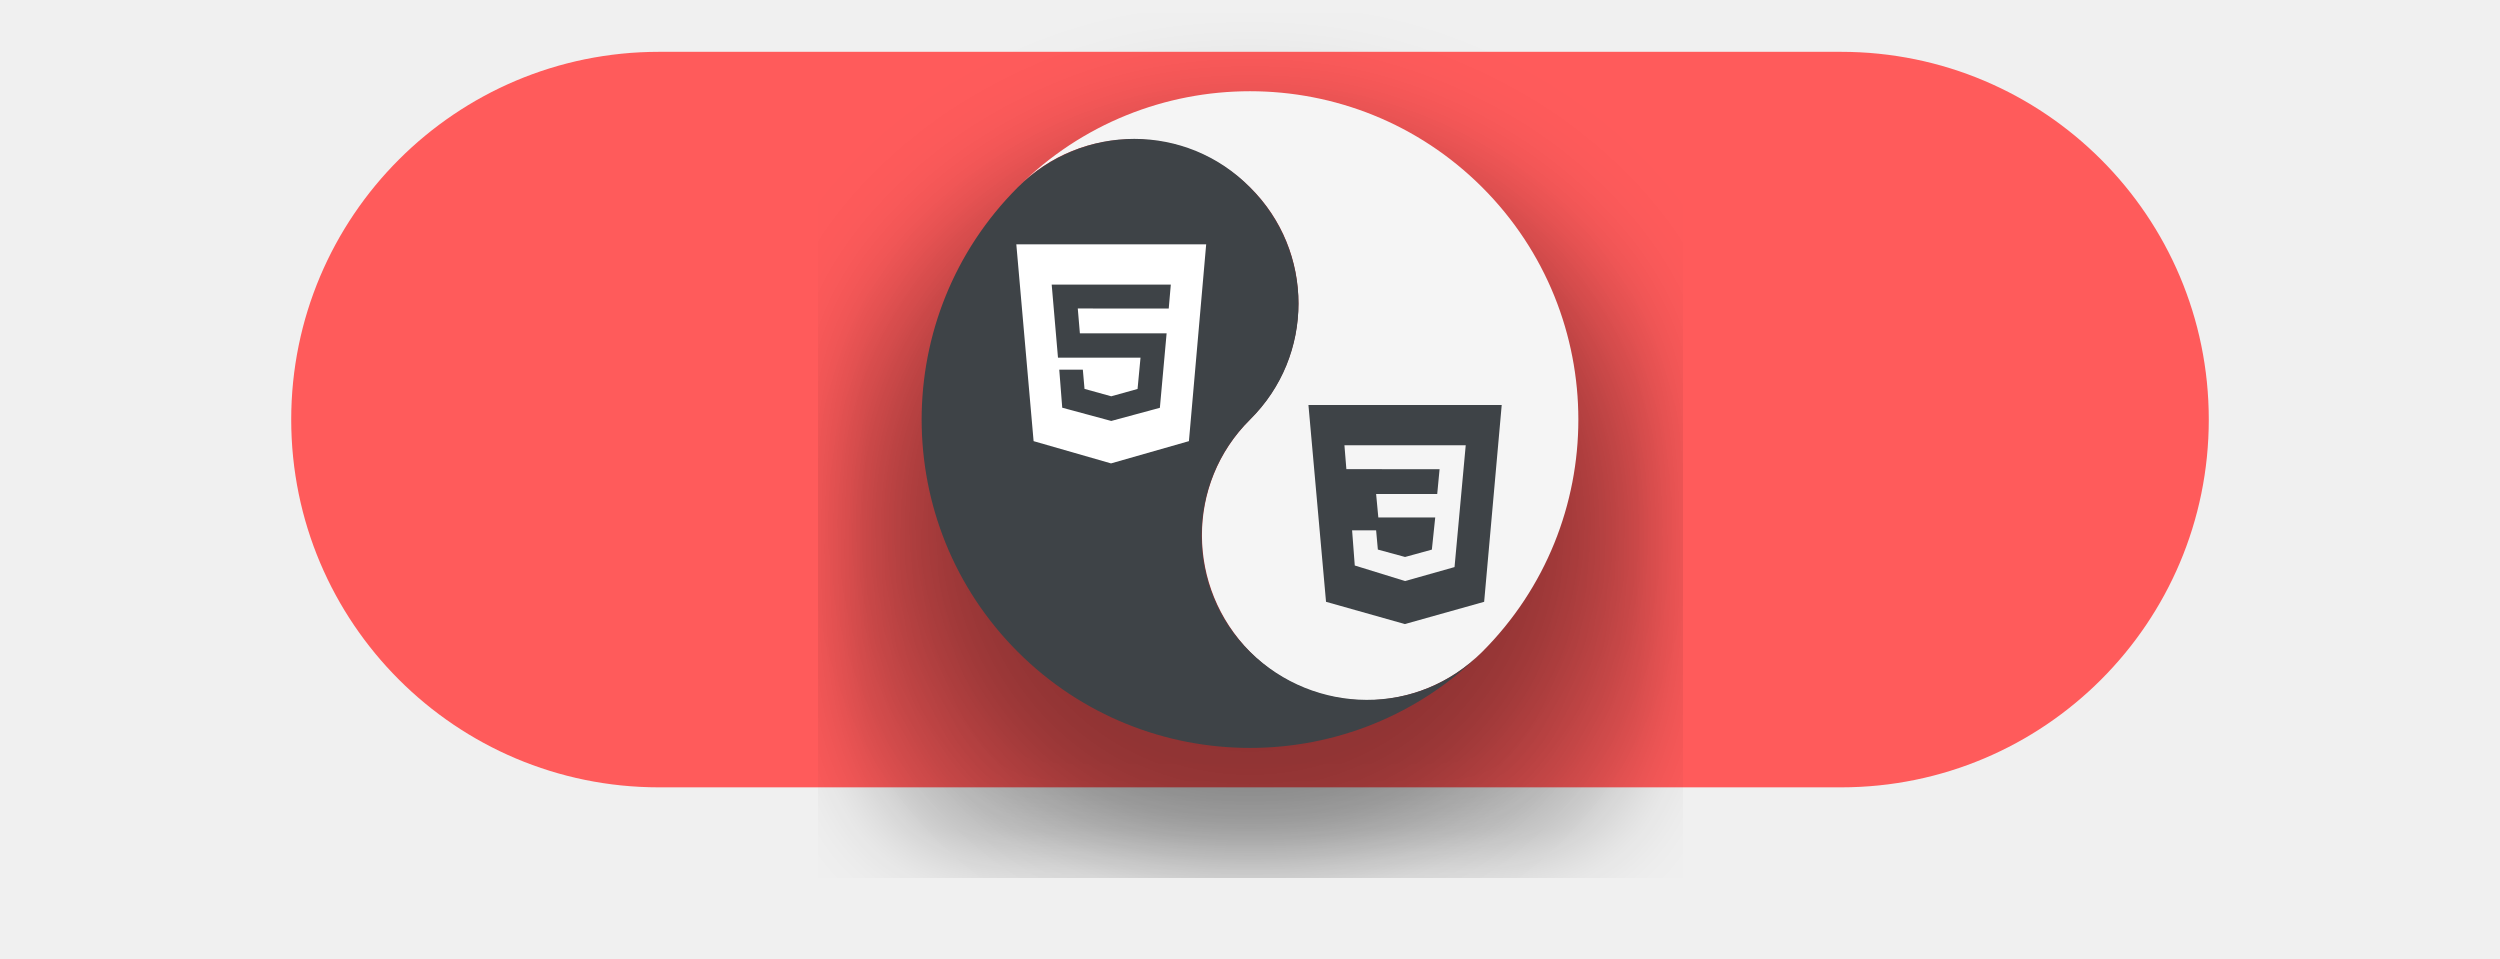
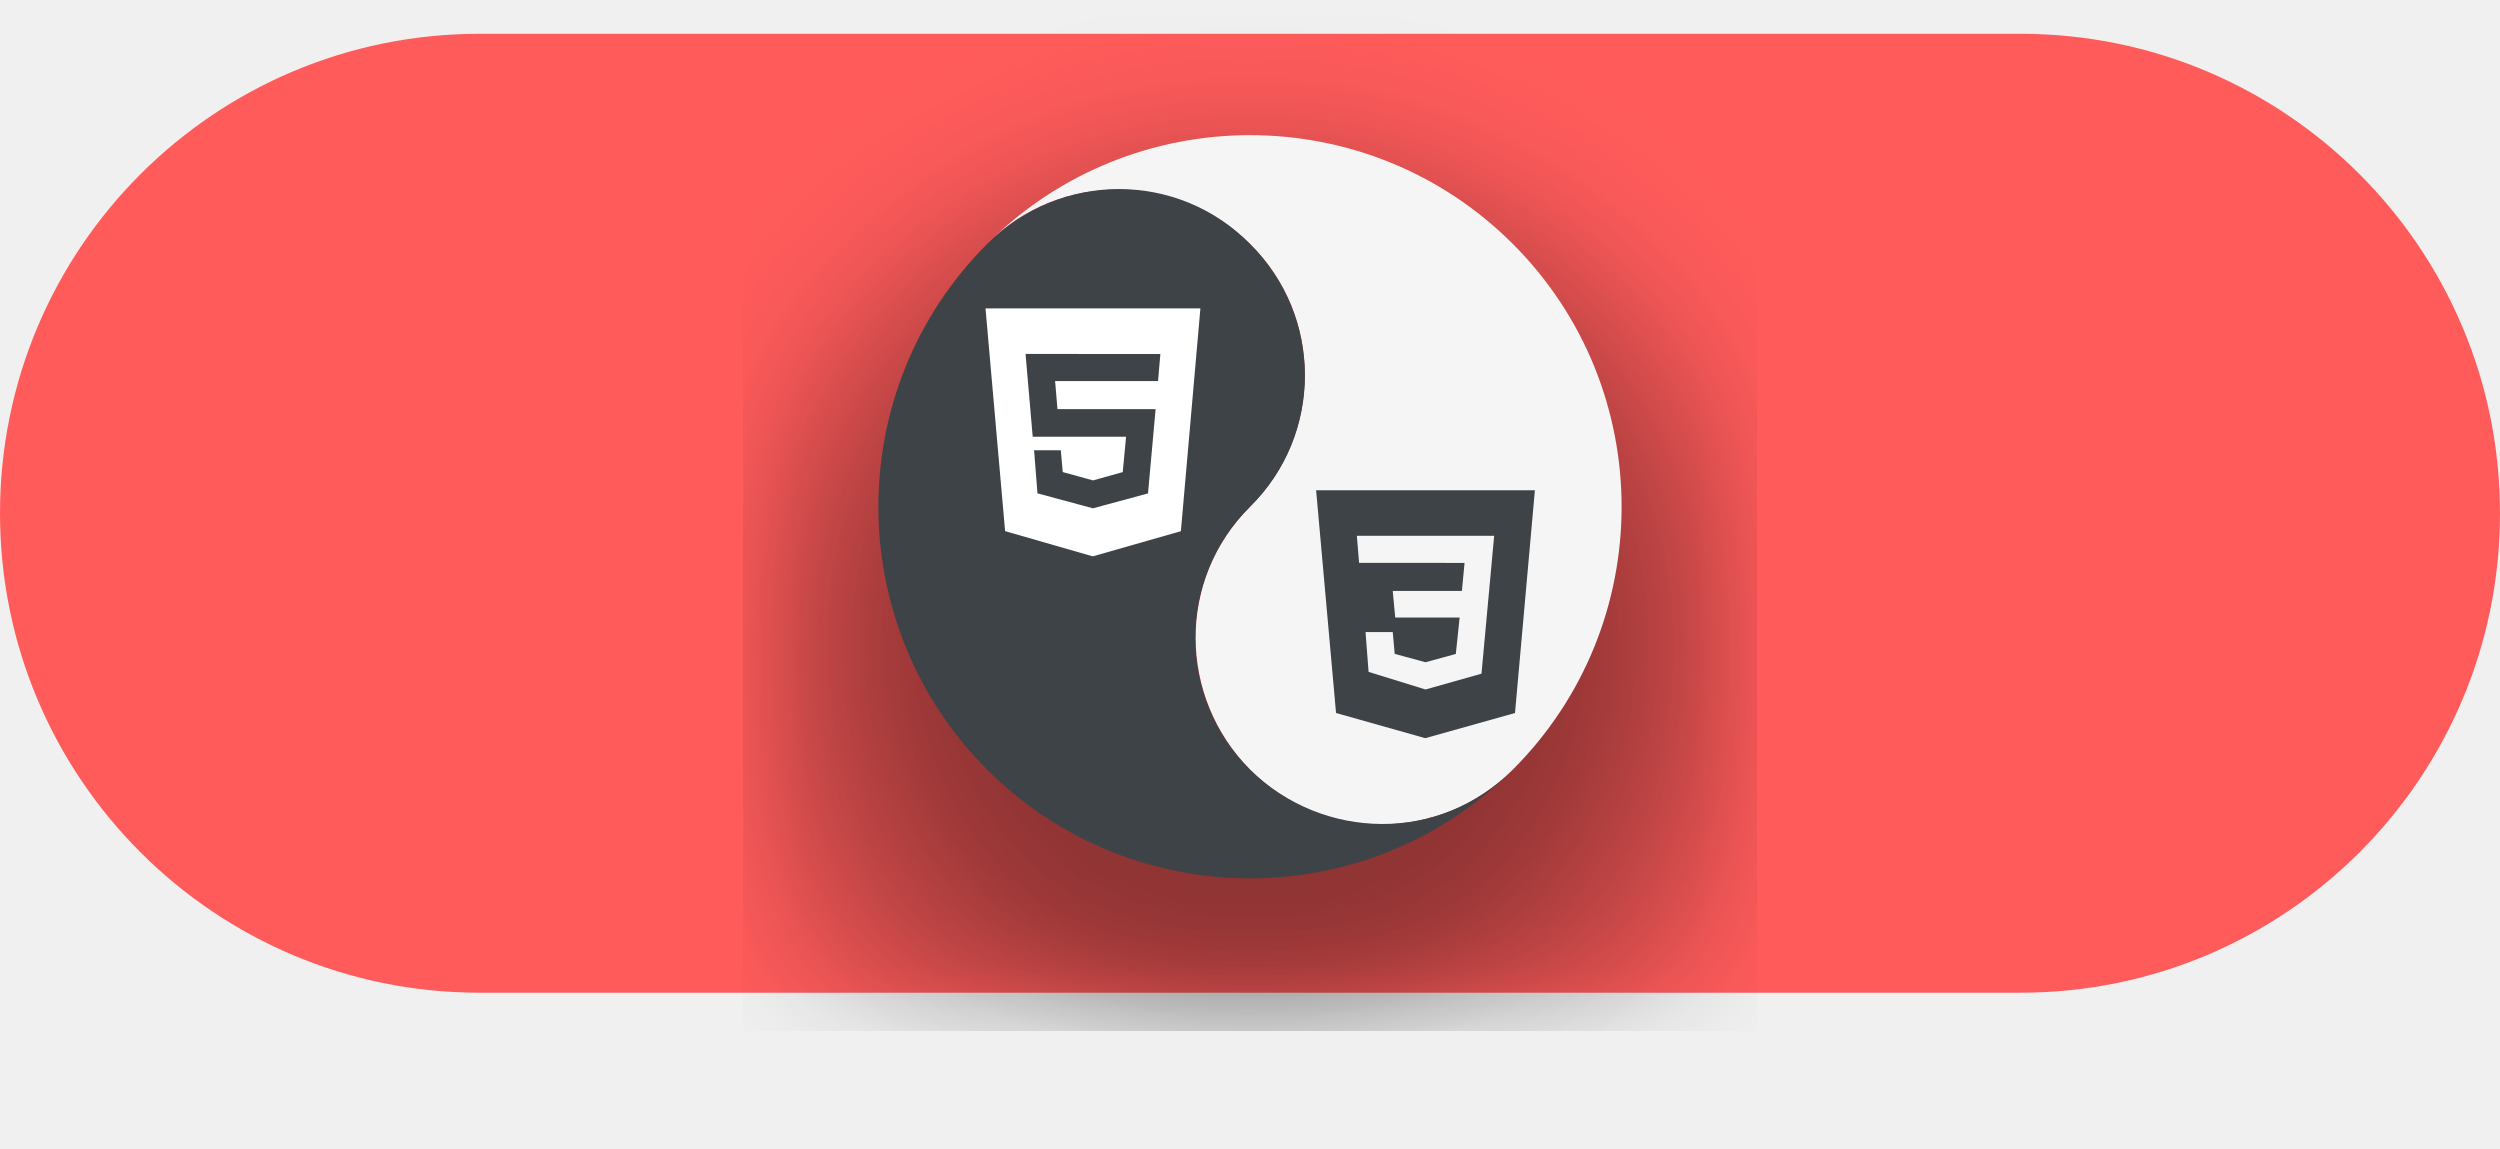
- <svg xmlns="http://www.w3.org/2000/svg" width="74" height="28.38" viewBox="0 0 74 37" fill="none">
-   <path d="M0 16.192C0 8.354 6.354 2 14.192 2H59.808C67.646 2 74 8.354 74 16.192V16.192C74 24.03 67.646 30.384 59.808 30.384H14.192C6.354 30.384 0 24.03 0 16.192V16.192Z" fill="#FF5B5B" />
+ <svg xmlns="http://www.w3.org/2000/svg" width="74" height="34" viewBox="0 0 74 34" fill="none">
+   <path d="M0 15.192C0 7.354 6.354 1 14.192 1H59.808C67.646 1 74 7.354 74 15.192V15.192C74 23.03 67.646 29.384 59.808 29.384H14.192C6.354 29.384 0 23.03 0 15.192V15.192Z" fill="#FF5B5B" />
  <g filter="url(#filter0_d)">
    <g filter="url(#filter1_d)">
-       <path d="M45.962 7.23C50.908 12.176 50.908 20.208 45.962 25.154C43.468 27.648 39.452 27.648 37 25.154C34.548 22.66 34.506 18.686 37 16.192C39.494 13.698 39.494 9.682 37 7.23C34.506 4.778 30.49 4.736 28.038 7.23C32.984 2.284 41.016 2.284 45.962 7.23Z" fill="#F5F5F5" />
-       <path d="M28.038 25.154C23.092 20.208 23.092 12.176 28.038 7.23C30.532 4.736 34.548 4.736 37 7.23C39.494 9.724 39.494 13.74 37 16.192C34.506 18.644 34.506 22.702 37 25.154C39.494 27.605 43.51 27.648 45.962 25.154C41.016 30.099 32.984 30.099 28.038 25.154" fill="#3E4347" />
-       <path d="M39.255 15.628H46.714L46.036 23.224L42.976 24.083L39.934 23.224L39.255 15.628ZM45.325 17.183L40.644 17.182L40.719 18.105L44.316 18.106L44.225 19.063H41.867L41.952 19.969H44.148L44.018 21.21L42.984 21.494L41.934 21.208L41.867 20.465H40.94L41.043 21.823L42.984 22.423L44.893 21.884L45.325 17.183V17.183Z" fill="#3E4347" />
-       <path d="M27.982 9.428H35.309L34.643 17.024L31.637 17.883L28.649 17.024L27.982 9.428ZM30.435 12.863L30.354 11.905L33.864 11.906L33.944 10.983L29.347 10.982L29.59 13.803H32.775L32.661 15.01L31.645 15.293L30.614 15.008L30.549 14.265H29.639L29.754 15.734L31.645 16.245L33.522 15.737L33.782 12.863H30.435V12.863Z" fill="white" />
+       <path d="M44.78 7.22C49.073 11.514 49.073 18.486 44.78 22.78C42.615 24.945 39.128 24.945 37 22.78C34.871 20.615 34.835 17.165 37 15C39.165 12.835 39.165 9.349 37 7.22C34.835 5.092 31.349 5.055 29.22 7.22C33.514 2.927 40.486 2.927 44.78 7.22Z" fill="#F5F5F5" />
+       <path d="M29.22 22.78C24.927 18.486 24.927 11.514 29.22 7.22C31.385 5.055 34.872 5.055 37 7.22C39.165 9.385 39.165 12.872 37 15C34.835 17.128 34.835 20.651 37 22.78C39.165 24.908 42.651 24.945 44.78 22.78C40.486 27.073 33.514 27.073 29.22 22.78" fill="#3E4347" />
+       <path d="M38.957 14.511H45.433L44.844 21.105L42.188 21.85L39.547 21.105L38.957 14.511ZM44.227 15.86L40.163 15.859L40.229 16.661L43.351 16.662L43.272 17.492H41.225L41.299 18.279H43.205L43.092 19.357L42.195 19.602L41.283 19.355L41.225 18.709H40.42L40.51 19.888L42.195 20.409L43.852 19.941L44.227 15.861V15.86Z" fill="#3E4347" />
+       <path d="M29.171 9.128H35.532L34.954 15.723L32.345 16.468L29.751 15.722L29.171 9.128ZM31.301 12.11L31.231 11.279L34.278 11.28L34.347 10.478L30.356 10.477L30.568 12.927H33.332L33.233 13.974L32.352 14.22L31.457 13.973L31.4 13.327H30.609L30.709 14.603L32.352 15.046L33.981 14.605L34.206 12.11H31.301V12.11Z" fill="white" />
    </g>
  </g>
  <defs>
-     <filter id="filter0_d" x="20.329" y="0.521" width="33.343" height="33.343" filterUnits="userSpaceOnUse" color-interpolation-filters="sRGB">
+     <filter id="filter0_d" x="22" y="0.5" width="30" height="30" filterUnits="userSpaceOnUse" color-interpolation-filters="sRGB">
      <feFlood flood-opacity="0" result="BackgroundImageFix" />
      <feColorMatrix in="SourceAlpha" type="matrix" values="0 0 0 0 0 0 0 0 0 0 0 0 0 0 0 0 0 0 127 0" />
-       <feOffset dy="1" />
+       <feOffset dy="0.5" />
      <feGaussianBlur stdDeviation="2" />
      <feColorMatrix type="matrix" values="0 0 0 0 0 0 0 0 0 0 0 0 0 0 0 0 0 0 0.25 0" />
      <feBlend mode="normal" in2="BackgroundImageFix" result="effect1_dropShadow" />
      <feBlend mode="normal" in="SourceGraphic" in2="effect1_dropShadow" result="shape" />
    </filter>
-     <filter id="filter1_d" x="20.329" y="3.521" width="33.343" height="33.343" filterUnits="userSpaceOnUse" color-interpolation-filters="sRGB">
+     <filter id="filter1_d" x="22" y="4" width="30" height="30" filterUnits="userSpaceOnUse" color-interpolation-filters="sRGB">
      <feFlood flood-opacity="0" result="BackgroundImageFix" />
      <feColorMatrix in="SourceAlpha" type="matrix" values="0 0 0 0 0 0 0 0 0 0 0 0 0 0 0 0 0 0 127 0" />
      <feOffset dy="4" />
      <feGaussianBlur stdDeviation="2" />
      <feColorMatrix type="matrix" values="0 0 0 0 0 0 0 0 0 0 0 0 0 0 0 0 0 0 0.25 0" />
      <feBlend mode="normal" in2="BackgroundImageFix" result="effect1_dropShadow" />
      <feBlend mode="normal" in="SourceGraphic" in2="effect1_dropShadow" result="shape" />
    </filter>
  </defs>
</svg>
